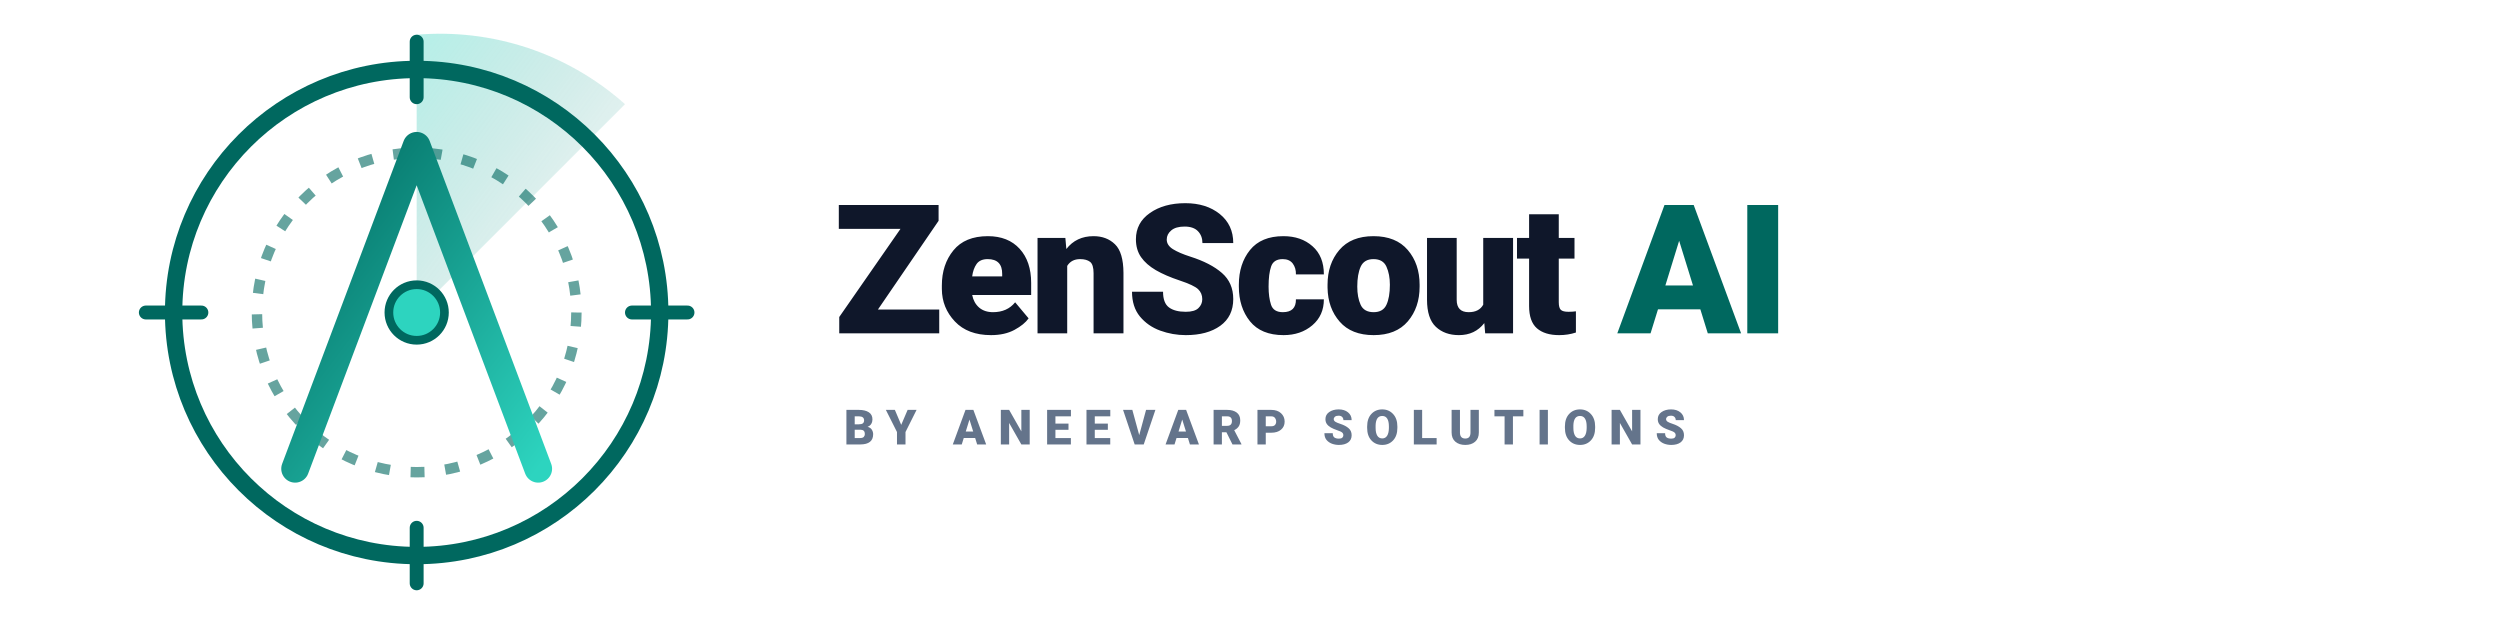
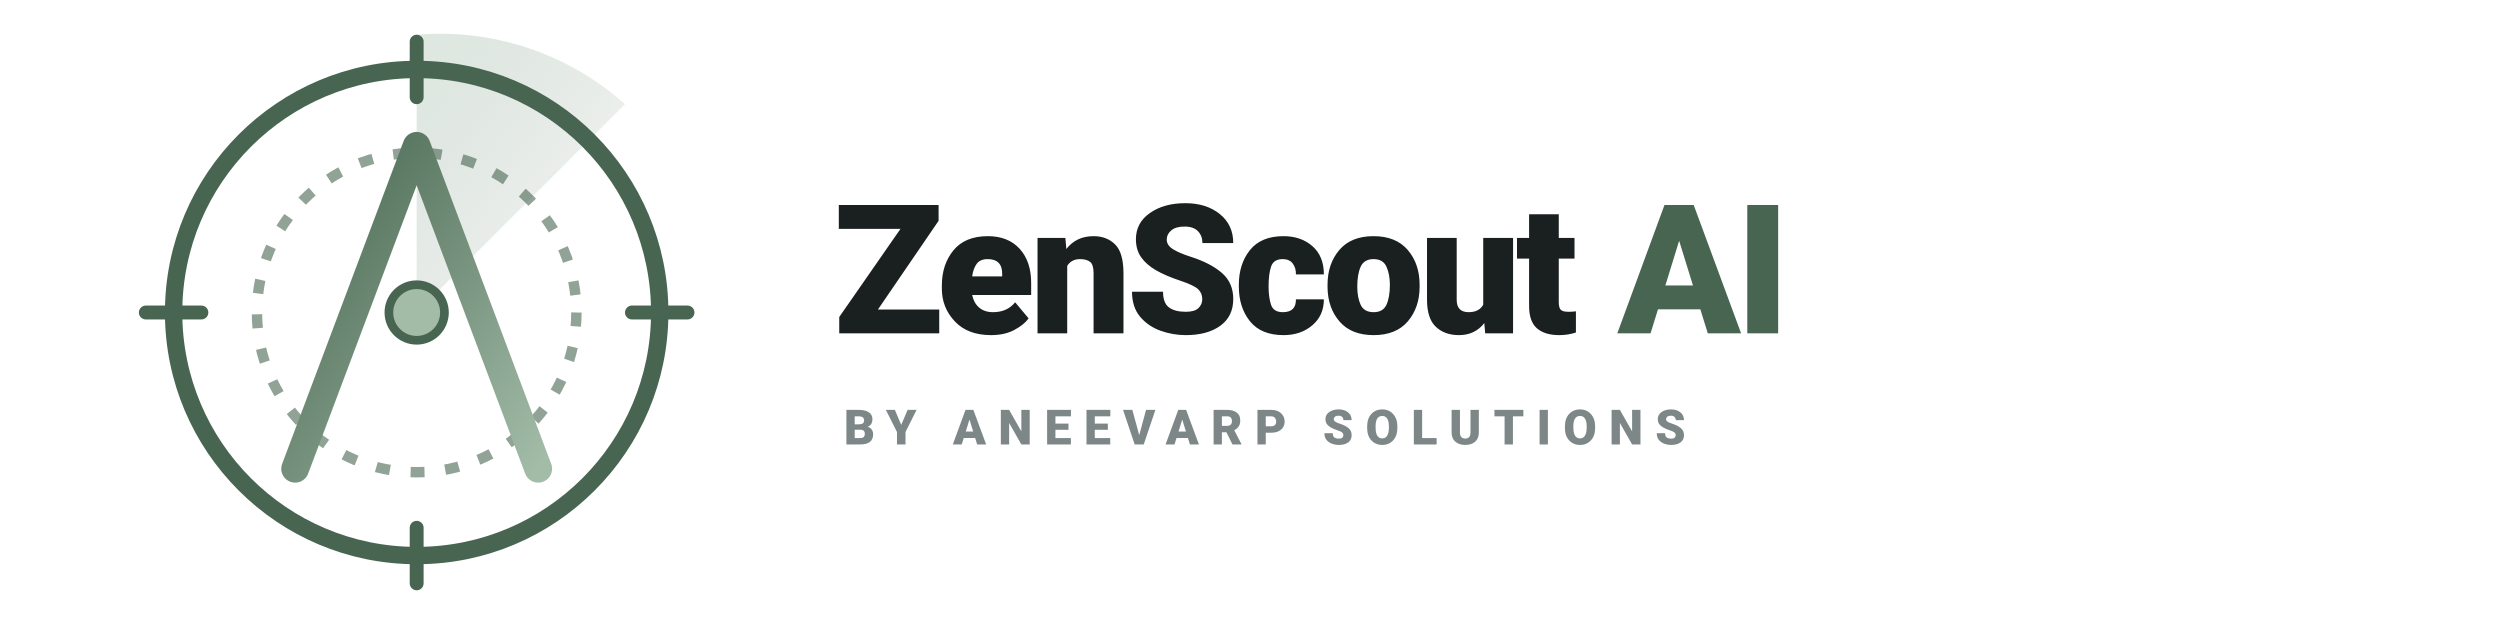
<svg xmlns="http://www.w3.org/2000/svg" viewBox="0 0 720 180" width="100%" height="100%" fill="none">
  <defs>
-     <linearGradient id="tealGrad" x1="0%" y1="0%" x2="100%" y2="100%">
-       <stop offset="0%" stop-color="#00685F" />
-       <stop offset="100%" stop-color="#2DD4BF" />
+     <linearGradient id="sageGrad" x1="0%" y1="0%" x2="100%" y2="100%">
+       <stop offset="0%" stop-color="#476550" />
+       <stop offset="100%" stop-color="#A2BCA8" />
    </linearGradient>
    <linearGradient id="glowGrad" x1="0%" y1="0%" x2="100%" y2="100%">
-       <stop offset="0%" stop-color="#2DD4BF" stop-opacity="0.35" />
-       <stop offset="100%" stop-color="#00685F" stop-opacity="0" />
+       <stop offset="0%" stop-color="#A2BCA8" stop-opacity="0.35" />
+       <stop offset="100%" stop-color="#476550" stop-opacity="0" />
    </linearGradient>
  </defs>
  <g transform="translate(40, 10)">
    <path d="M 80 80 L 140 20 A 80 80 0 0 0 80 0 Z" fill="url(#glowGrad)" />
-     <circle cx="80" cy="80" r="70" stroke="#00685F" stroke-width="5" stroke-linecap="round" />
-     <circle cx="80" cy="80" r="46" stroke="#00685F" stroke-width="3" stroke-dasharray="4 6" opacity="0.6" />
-     <line x1="80" y1="2" x2="80" y2="18" stroke="#00685F" stroke-width="4" stroke-linecap="round" />
-     <line x1="80" y1="142" x2="80" y2="158" stroke="#00685F" stroke-width="4" stroke-linecap="round" />
-     <line x1="2" y1="80" x2="18" y2="80" stroke="#00685F" stroke-width="4" stroke-linecap="round" />
-     <line x1="142" y1="80" x2="158" y2="80" stroke="#00685F" stroke-width="4" stroke-linecap="round" />
-     <path d="M 45 125 L 80 32 L 115 125" stroke="url(#tealGrad)" stroke-width="8" stroke-linecap="round" stroke-linejoin="round" fill="none" />
-     <line x1="58" y1="92" x2="102" y2="92" stroke="url(#tealGrad)" stroke-width="5" stroke-linecap="round" />
-     <circle cx="80" cy="80" r="8" fill="#2DD4BF" stroke="#00685F" stroke-width="2.5" />
+     <circle cx="80" cy="80" r="70" stroke="#476550" stroke-width="5" stroke-linecap="round" />
+     <circle cx="80" cy="80" r="46" stroke="#476550" stroke-width="3" stroke-dasharray="4 6" opacity="0.6" />
+     <line x1="80" y1="2" x2="80" y2="18" stroke="#476550" stroke-width="4" stroke-linecap="round" />
+     <line x1="80" y1="142" x2="80" y2="158" stroke="#476550" stroke-width="4" stroke-linecap="round" />
+     <line x1="2" y1="80" x2="18" y2="80" stroke="#476550" stroke-width="4" stroke-linecap="round" />
+     <line x1="142" y1="80" x2="158" y2="80" stroke="#476550" stroke-width="4" stroke-linecap="round" />
+     <path d="M 45 125 L 80 32 L 115 125" stroke="url(#sageGrad)" stroke-width="8" stroke-linecap="round" stroke-linejoin="round" fill="none" />
+     <line x1="58" y1="92" x2="102" y2="92" stroke="url(#sageGrad)" stroke-width="5" stroke-linecap="round" />
+     <circle cx="80" cy="80" r="8" fill="#A2BCA8" stroke="#476550" stroke-width="2.5" />
  </g>
  <g transform="translate(240, 96)">
-     <text x="0" y="0" font-family="system-ui, -apple-system, BlinkMacSystemFont, 'Segoe UI', Roboto, sans-serif" font-size="52" font-weight="900" letter-spacing="-1.5" fill="#0F172A">
-       ZenScout <tspan fill="#00685F">AI</tspan>
+     <text x="0" y="0" font-family="system-ui, -apple-system, BlinkMacSystemFont, 'Segoe UI', Roboto, sans-serif" font-size="52" font-weight="900" letter-spacing="-1.5" fill="#1A1F1F">
+       ZenScout <tspan fill="#476550">AI</tspan>
    </text>
-     <text x="3" y="32" font-family="system-ui, -apple-system, BlinkMacSystemFont, 'Segoe UI', Roboto, sans-serif" font-size="14" font-weight="800" letter-spacing="3.5" fill="#64748B">
+     <text x="3" y="32" font-family="system-ui, -apple-system, BlinkMacSystemFont, 'Segoe UI', Roboto, sans-serif" font-size="14" font-weight="800" letter-spacing="3.5" fill="#7D8787">
      BY ANEEVARP SOLUTIONS
    </text>
  </g>
</svg>
